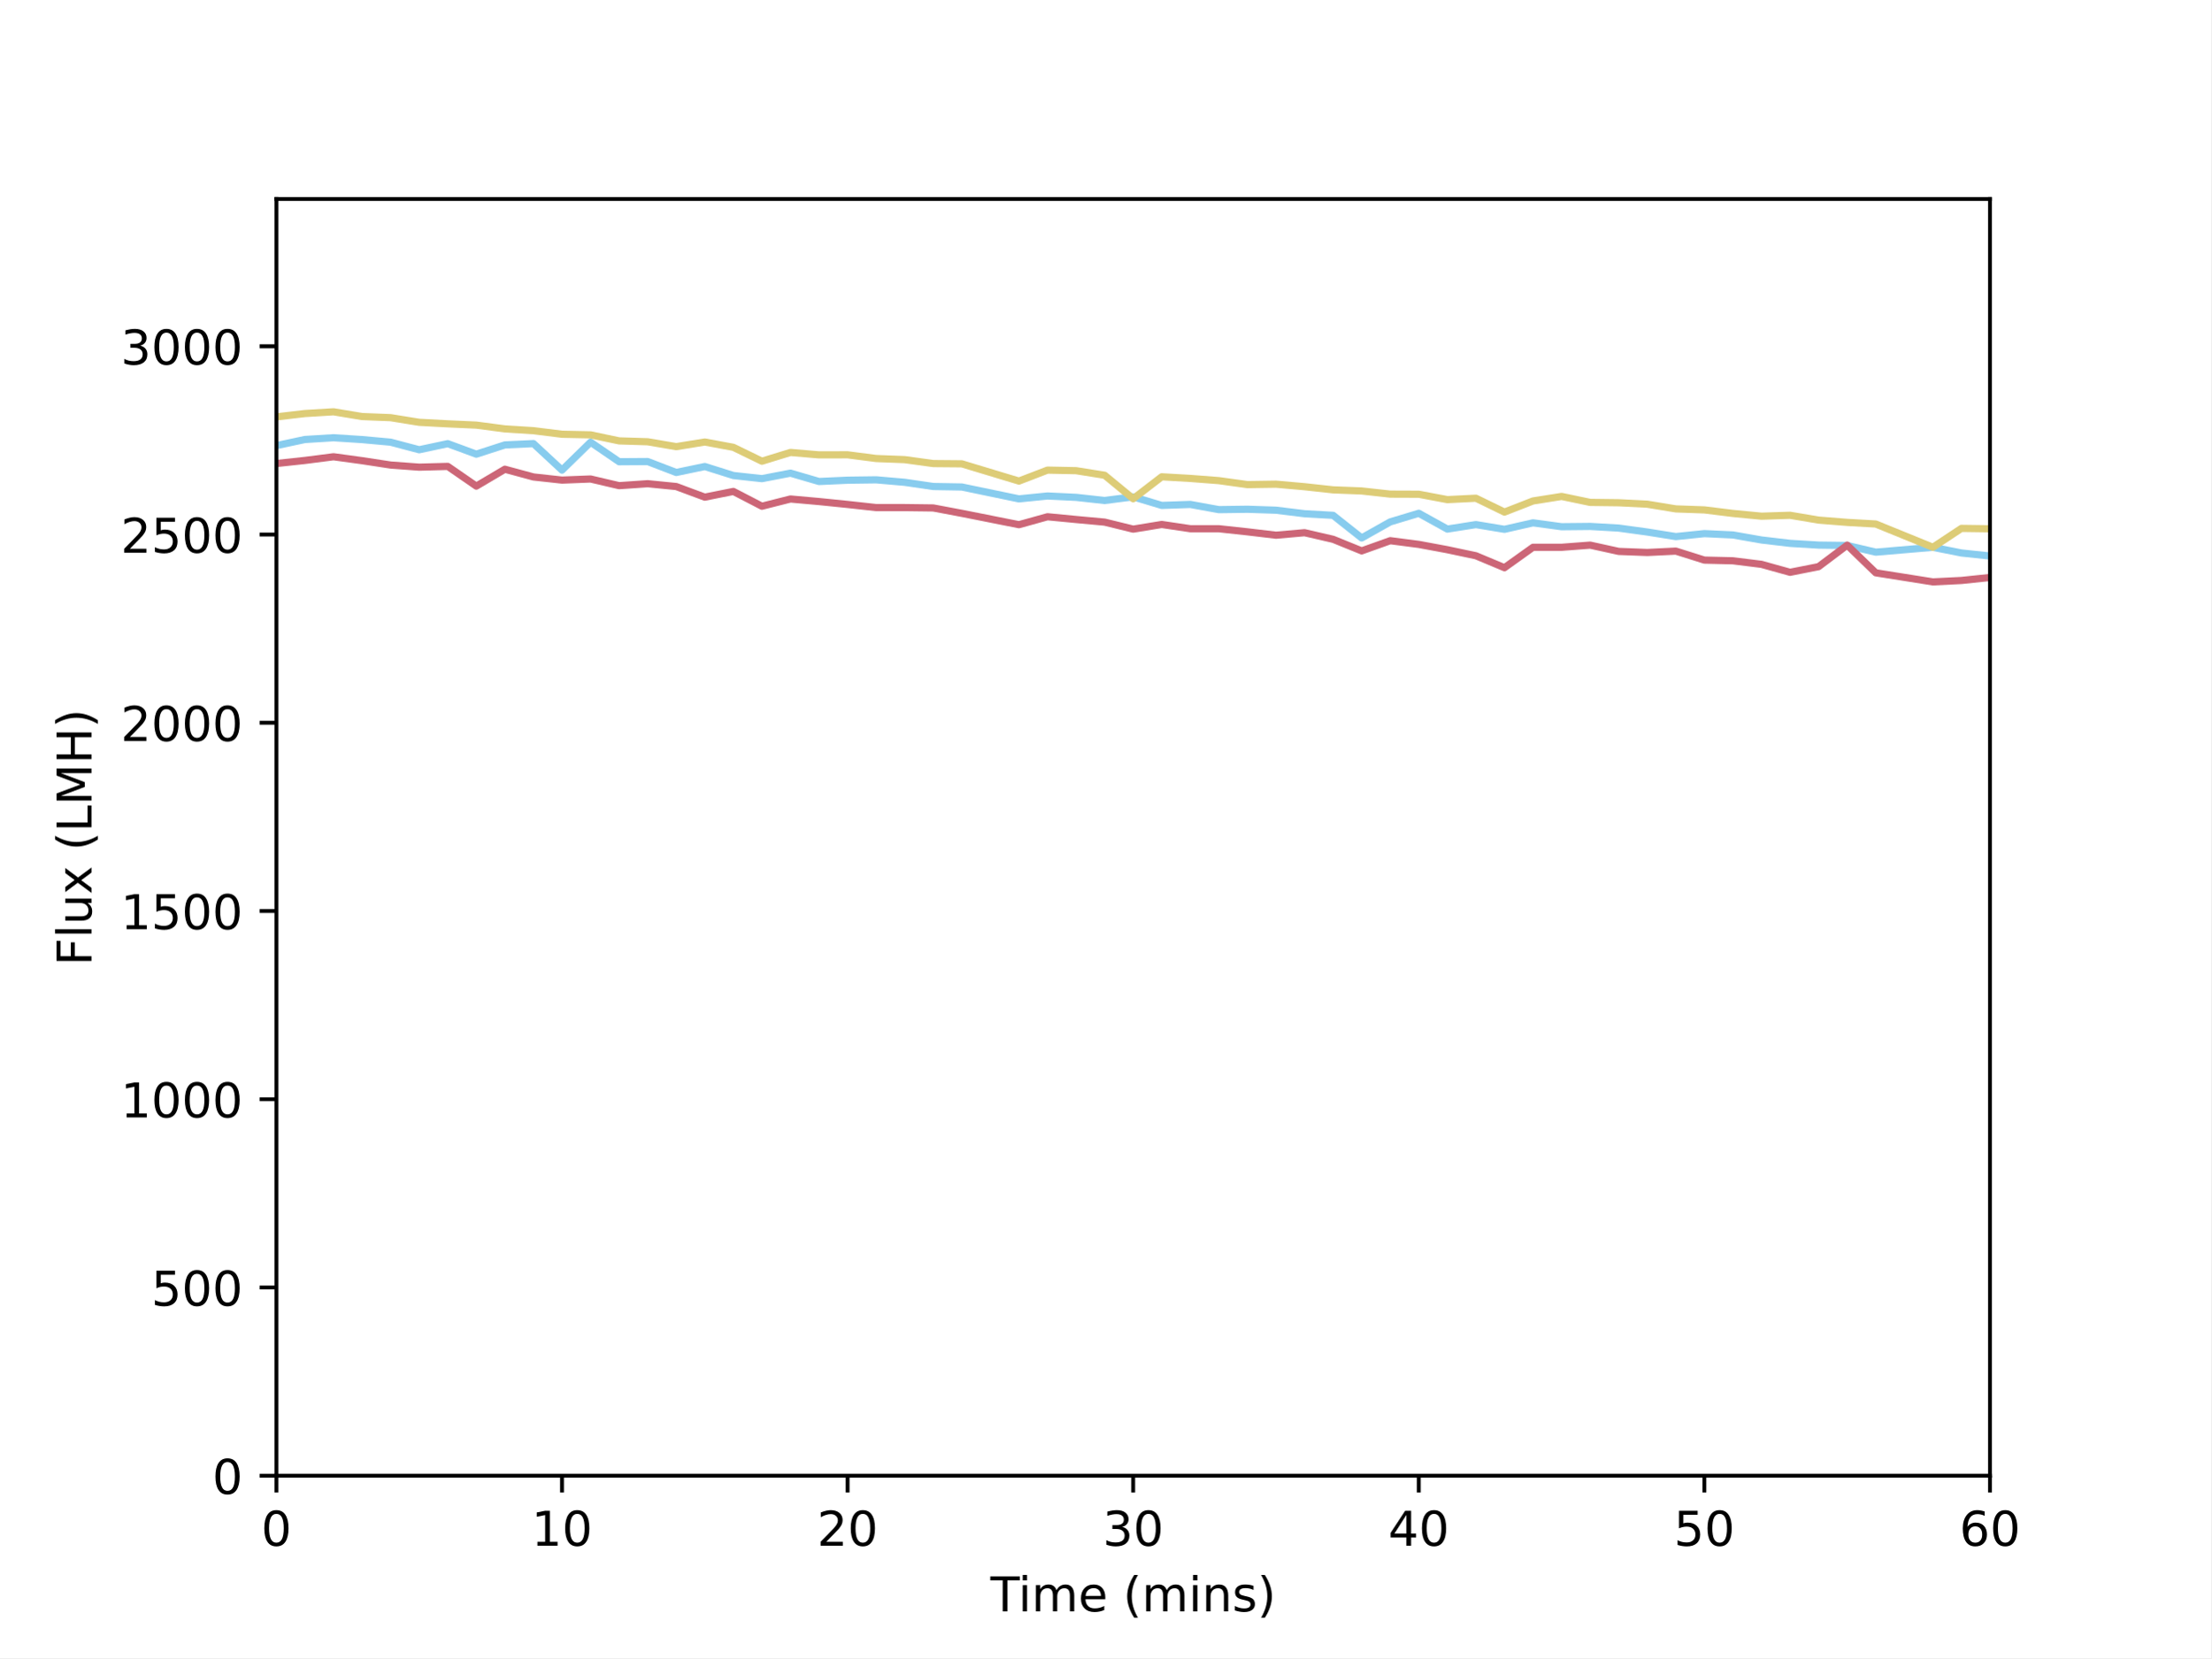
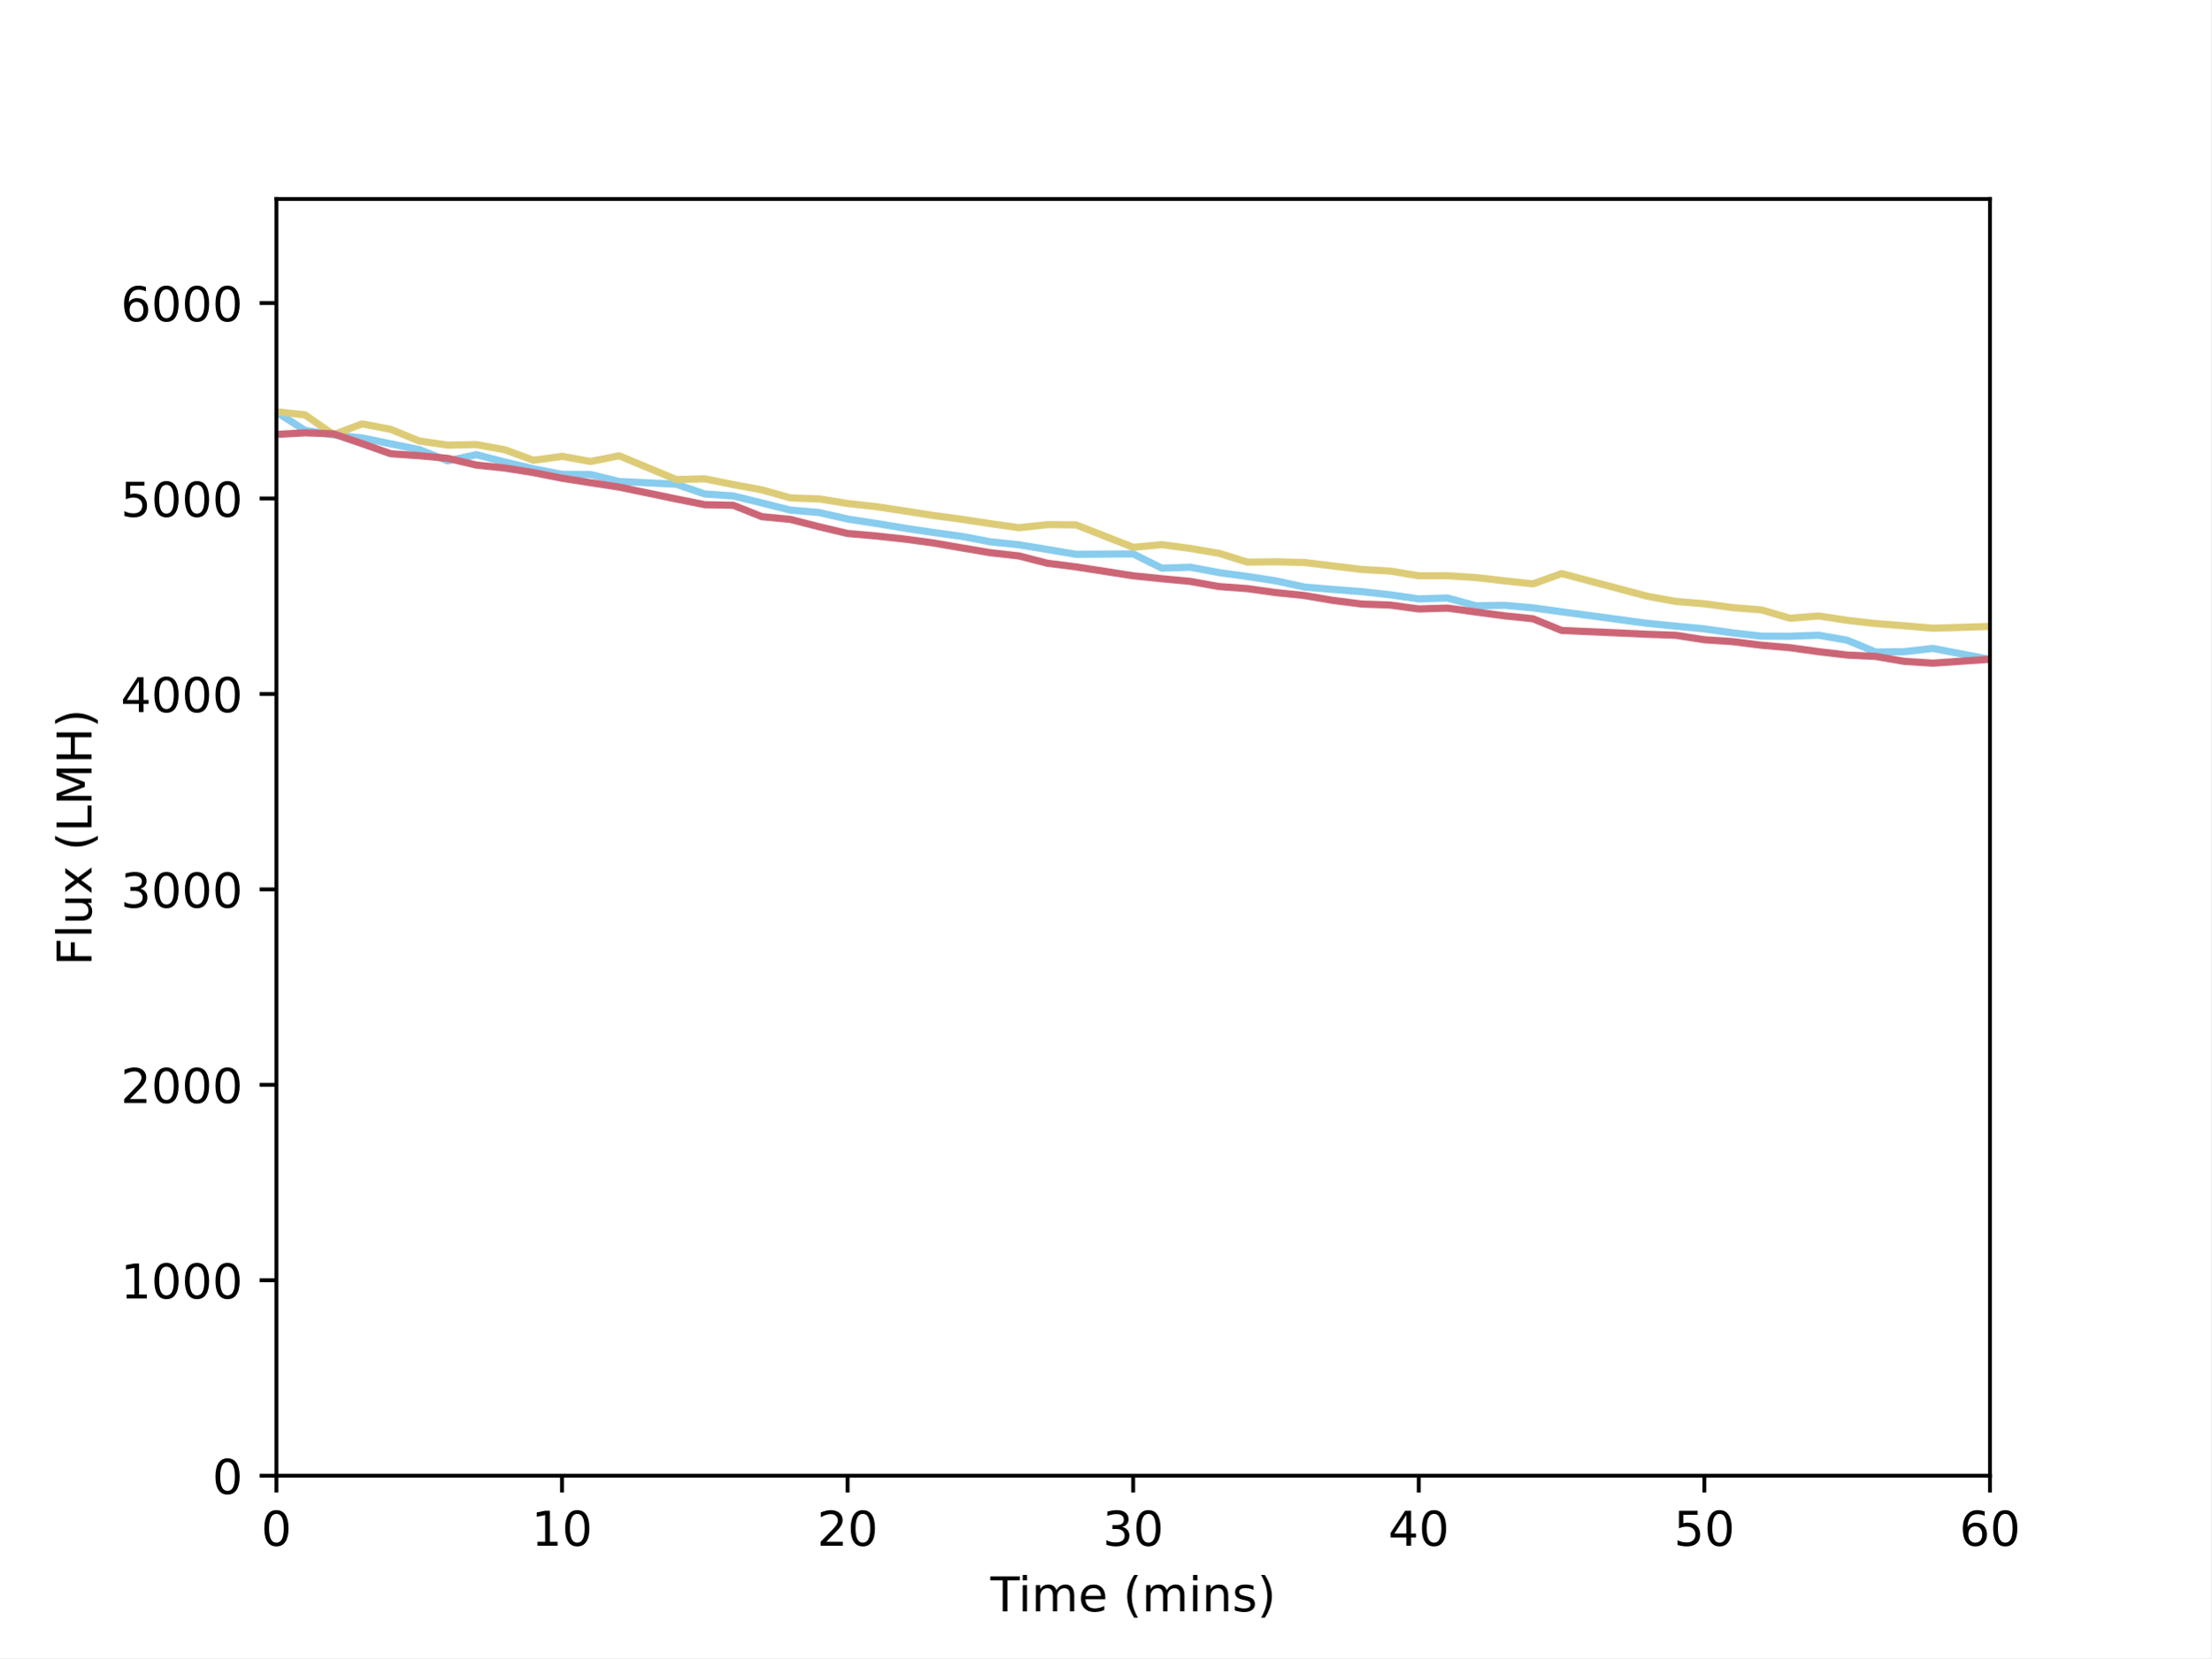
<svg xmlns="http://www.w3.org/2000/svg" xmlns:xlink="http://www.w3.org/1999/xlink" width="460.8pt" height="345.6pt" viewBox="0 0 460.8 345.6" version="1.1">
  <defs>
    <style type="text/css">*{stroke-linejoin: round; stroke-linecap: butt}</style>
  </defs>
  <g id="figure_1">
    <g id="patch_1">
      <path d="M 0 345.6  L 460.8 345.6  L 460.8 0  L 0 0  z " style="fill: #ffffff" />
    </g>
    <g id="axes_1">
      <g id="patch_2">
        <path d="M 57.6 307.584  L 414.72 307.584  L 414.72 41.472  L 57.6 41.472  z " style="fill: #ffffff" />
      </g>
      <g id="matplotlib.axis_1">
        <g id="xtick_1">
          <g id="line2d_1">
            <defs>
-               <path id="m0965aaa5e4" d="M 0 0  L 0 3.5  " style="stroke: #000000; stroke-width: 0.8" />
+               <path id="me47aa50347" d="M 0 0  L 0 3.5  " style="stroke: #000000; stroke-width: 0.8" />
            </defs>
            <g>
-               <use xlink:href="#m0965aaa5e4" x="57.6" y="307.584" style="stroke: #000000; stroke-width: 0.8" />
+               <use xlink:href="#me47aa50347" x="57.6" y="307.584" style="stroke: #000000; stroke-width: 0.8" />
            </g>
          </g>
          <g id="text_1">
            <g transform="translate(54.41875 322.1824) scale(0.1 -0.1)">
              <defs>
                <path id="DejaVuSans-30" d="M 2034 4250  Q 1547 4250 1301 3770  Q 1056 3291 1056 2328  Q 1056 1369 1301 889  Q 1547 409 2034 409  Q 2525 409 2770 889  Q 3016 1369 3016 2328  Q 3016 3291 2770 3770  Q 2525 4250 2034 4250  z M 2034 4750  Q 2819 4750 3233 4129  Q 3647 3509 3647 2328  Q 3647 1150 3233 529  Q 2819 -91 2034 -91  Q 1250 -91 836 529  Q 422 1150 422 2328  Q 422 3509 836 4129  Q 1250 4750 2034 4750  z " transform="scale(0.015625)" />
              </defs>
              <use xlink:href="#DejaVuSans-30" />
            </g>
          </g>
        </g>
        <g id="xtick_2">
          <g id="line2d_2">
            <g>
-               <use xlink:href="#m0965aaa5e4" x="117.12" y="307.584" style="stroke: #000000; stroke-width: 0.8" />
+               <use xlink:href="#me47aa50347" x="117.12" y="307.584" style="stroke: #000000; stroke-width: 0.8" />
            </g>
          </g>
          <g id="text_2">
            <g transform="translate(110.7575 322.1824) scale(0.1 -0.1)">
              <defs>
                <path id="DejaVuSans-31" d="M 794 531  L 1825 531  L 1825 4091  L 703 3866  L 703 4441  L 1819 4666  L 2450 4666  L 2450 531  L 3481 531  L 3481 0  L 794 0  L 794 531  z " transform="scale(0.015625)" />
              </defs>
              <use xlink:href="#DejaVuSans-31" />
              <use xlink:href="#DejaVuSans-30" x="63.623" />
            </g>
          </g>
        </g>
        <g id="xtick_3">
          <g id="line2d_3">
            <g>
-               <use xlink:href="#m0965aaa5e4" x="176.64" y="307.584" style="stroke: #000000; stroke-width: 0.8" />
+               <use xlink:href="#me47aa50347" x="176.64" y="307.584" style="stroke: #000000; stroke-width: 0.8" />
            </g>
          </g>
          <g id="text_3">
            <g transform="translate(170.2775 322.1824) scale(0.1 -0.1)">
              <defs>
                <path id="DejaVuSans-32" d="M 1228 531  L 3431 531  L 3431 0  L 469 0  L 469 531  Q 828 903 1448 1529  Q 2069 2156 2228 2338  Q 2531 2678 2651 2914  Q 2772 3150 2772 3378  Q 2772 3750 2511 3984  Q 2250 4219 1831 4219  Q 1534 4219 1204 4116  Q 875 4013 500 3803  L 500 4441  Q 881 4594 1212 4672  Q 1544 4750 1819 4750  Q 2544 4750 2975 4387  Q 3406 4025 3406 3419  Q 3406 3131 3298 2873  Q 3191 2616 2906 2266  Q 2828 2175 2409 1742  Q 1991 1309 1228 531  z " transform="scale(0.015625)" />
              </defs>
              <use xlink:href="#DejaVuSans-32" />
              <use xlink:href="#DejaVuSans-30" x="63.623" />
            </g>
          </g>
        </g>
        <g id="xtick_4">
          <g id="line2d_4">
            <g>
-               <use xlink:href="#m0965aaa5e4" x="236.16" y="307.584" style="stroke: #000000; stroke-width: 0.8" />
+               <use xlink:href="#me47aa50347" x="236.16" y="307.584" style="stroke: #000000; stroke-width: 0.8" />
            </g>
          </g>
          <g id="text_4">
            <g transform="translate(229.7975 322.1824) scale(0.1 -0.1)">
              <defs>
                <path id="DejaVuSans-33" d="M 2597 2516  Q 3050 2419 3304 2112  Q 3559 1806 3559 1356  Q 3559 666 3084 287  Q 2609 -91 1734 -91  Q 1441 -91 1130 -33  Q 819 25 488 141  L 488 750  Q 750 597 1062 519  Q 1375 441 1716 441  Q 2309 441 2620 675  Q 2931 909 2931 1356  Q 2931 1769 2642 2001  Q 2353 2234 1838 2234  L 1294 2234  L 1294 2753  L 1863 2753  Q 2328 2753 2575 2939  Q 2822 3125 2822 3475  Q 2822 3834 2567 4026  Q 2313 4219 1838 4219  Q 1578 4219 1281 4162  Q 984 4106 628 3988  L 628 4550  Q 988 4650 1302 4700  Q 1616 4750 1894 4750  Q 2613 4750 3031 4423  Q 3450 4097 3450 3541  Q 3450 3153 3228 2886  Q 3006 2619 2597 2516  z " transform="scale(0.015625)" />
              </defs>
              <use xlink:href="#DejaVuSans-33" />
              <use xlink:href="#DejaVuSans-30" x="63.623" />
            </g>
          </g>
        </g>
        <g id="xtick_5">
          <g id="line2d_5">
            <g>
-               <use xlink:href="#m0965aaa5e4" x="295.68" y="307.584" style="stroke: #000000; stroke-width: 0.8" />
+               <use xlink:href="#me47aa50347" x="295.68" y="307.584" style="stroke: #000000; stroke-width: 0.8" />
            </g>
          </g>
          <g id="text_5">
            <g transform="translate(289.3175 322.1824) scale(0.1 -0.1)">
              <defs>
                <path id="DejaVuSans-34" d="M 2419 4116  L 825 1625  L 2419 1625  L 2419 4116  z M 2253 4666  L 3047 4666  L 3047 1625  L 3713 1625  L 3713 1100  L 3047 1100  L 3047 0  L 2419 0  L 2419 1100  L 313 1100  L 313 1709  L 2253 4666  z " transform="scale(0.015625)" />
              </defs>
              <use xlink:href="#DejaVuSans-34" />
              <use xlink:href="#DejaVuSans-30" x="63.623" />
            </g>
          </g>
        </g>
        <g id="xtick_6">
          <g id="line2d_6">
            <g>
-               <use xlink:href="#m0965aaa5e4" x="355.2" y="307.584" style="stroke: #000000; stroke-width: 0.8" />
+               <use xlink:href="#me47aa50347" x="355.2" y="307.584" style="stroke: #000000; stroke-width: 0.8" />
            </g>
          </g>
          <g id="text_6">
            <g transform="translate(348.8375 322.1824) scale(0.1 -0.1)">
              <defs>
                <path id="DejaVuSans-35" d="M 691 4666  L 3169 4666  L 3169 4134  L 1269 4134  L 1269 2991  Q 1406 3038 1543 3061  Q 1681 3084 1819 3084  Q 2600 3084 3056 2656  Q 3513 2228 3513 1497  Q 3513 744 3044 326  Q 2575 -91 1722 -91  Q 1428 -91 1123 -41  Q 819 9 494 109  L 494 744  Q 775 591 1075 516  Q 1375 441 1709 441  Q 2250 441 2565 725  Q 2881 1009 2881 1497  Q 2881 1984 2565 2268  Q 2250 2553 1709 2553  Q 1456 2553 1204 2497  Q 953 2441 691 2322  L 691 4666  z " transform="scale(0.015625)" />
              </defs>
              <use xlink:href="#DejaVuSans-35" />
              <use xlink:href="#DejaVuSans-30" x="63.623" />
            </g>
          </g>
        </g>
        <g id="xtick_7">
          <g id="line2d_7">
            <g>
-               <use xlink:href="#m0965aaa5e4" x="414.72" y="307.584" style="stroke: #000000; stroke-width: 0.8" />
+               <use xlink:href="#me47aa50347" x="414.72" y="307.584" style="stroke: #000000; stroke-width: 0.8" />
            </g>
          </g>
          <g id="text_7">
            <g transform="translate(408.3575 322.1824) scale(0.1 -0.1)">
              <defs>
                <path id="DejaVuSans-36" d="M 2113 2584  Q 1688 2584 1439 2293  Q 1191 2003 1191 1497  Q 1191 994 1439 701  Q 1688 409 2113 409  Q 2538 409 2786 701  Q 3034 994 3034 1497  Q 3034 2003 2786 2293  Q 2538 2584 2113 2584  z M 3366 4563  L 3366 3988  Q 3128 4100 2886 4159  Q 2644 4219 2406 4219  Q 1781 4219 1451 3797  Q 1122 3375 1075 2522  Q 1259 2794 1537 2939  Q 1816 3084 2150 3084  Q 2853 3084 3261 2657  Q 3669 2231 3669 1497  Q 3669 778 3244 343  Q 2819 -91 2113 -91  Q 1303 -91 875 529  Q 447 1150 447 2328  Q 447 3434 972 4092  Q 1497 4750 2381 4750  Q 2619 4750 2861 4703  Q 3103 4656 3366 4563  z " transform="scale(0.015625)" />
              </defs>
              <use xlink:href="#DejaVuSans-36" />
              <use xlink:href="#DejaVuSans-30" x="63.623" />
            </g>
          </g>
        </g>
        <g id="text_8">
          <g transform="translate(206.403 335.8606) scale(0.1 -0.1)">
            <defs>
              <path id="DejaVuSans-54" d="M -19 4666  L 3928 4666  L 3928 4134  L 2272 4134  L 2272 0  L 1638 0  L 1638 4134  L -19 4134  L -19 4666  z " transform="scale(0.015625)" />
              <path id="DejaVuSans-69" d="M 603 3500  L 1178 3500  L 1178 0  L 603 0  L 603 3500  z M 603 4863  L 1178 4863  L 1178 4134  L 603 4134  L 603 4863  z " transform="scale(0.015625)" />
              <path id="DejaVuSans-6d" d="M 3328 2828  Q 3544 3216 3844 3400  Q 4144 3584 4550 3584  Q 5097 3584 5394 3201  Q 5691 2819 5691 2113  L 5691 0  L 5113 0  L 5113 2094  Q 5113 2597 4934 2840  Q 4756 3084 4391 3084  Q 3944 3084 3684 2787  Q 3425 2491 3425 1978  L 3425 0  L 2847 0  L 2847 2094  Q 2847 2600 2669 2842  Q 2491 3084 2119 3084  Q 1678 3084 1418 2786  Q 1159 2488 1159 1978  L 1159 0  L 581 0  L 581 3500  L 1159 3500  L 1159 2956  Q 1356 3278 1631 3431  Q 1906 3584 2284 3584  Q 2666 3584 2933 3390  Q 3200 3197 3328 2828  z " transform="scale(0.015625)" />
              <path id="DejaVuSans-65" d="M 3597 1894  L 3597 1613  L 953 1613  Q 991 1019 1311 708  Q 1631 397 2203 397  Q 2534 397 2845 478  Q 3156 559 3463 722  L 3463 178  Q 3153 47 2828 -22  Q 2503 -91 2169 -91  Q 1331 -91 842 396  Q 353 884 353 1716  Q 353 2575 817 3079  Q 1281 3584 2069 3584  Q 2775 3584 3186 3129  Q 3597 2675 3597 1894  z M 3022 2063  Q 3016 2534 2758 2815  Q 2500 3097 2075 3097  Q 1594 3097 1305 2825  Q 1016 2553 972 2059  L 3022 2063  z " transform="scale(0.015625)" />
              <path id="DejaVuSans-20" transform="scale(0.015625)" />
              <path id="DejaVuSans-28" d="M 1984 4856  Q 1566 4138 1362 3434  Q 1159 2731 1159 2009  Q 1159 1288 1364 580  Q 1569 -128 1984 -844  L 1484 -844  Q 1016 -109 783 600  Q 550 1309 550 2009  Q 550 2706 781 3412  Q 1013 4119 1484 4856  L 1984 4856  z " transform="scale(0.015625)" />
              <path id="DejaVuSans-6e" d="M 3513 2113  L 3513 0  L 2938 0  L 2938 2094  Q 2938 2591 2744 2837  Q 2550 3084 2163 3084  Q 1697 3084 1428 2787  Q 1159 2491 1159 1978  L 1159 0  L 581 0  L 581 3500  L 1159 3500  L 1159 2956  Q 1366 3272 1645 3428  Q 1925 3584 2291 3584  Q 2894 3584 3203 3211  Q 3513 2838 3513 2113  z " transform="scale(0.015625)" />
              <path id="DejaVuSans-73" d="M 2834 3397  L 2834 2853  Q 2591 2978 2328 3040  Q 2066 3103 1784 3103  Q 1356 3103 1142 2972  Q 928 2841 928 2578  Q 928 2378 1081 2264  Q 1234 2150 1697 2047  L 1894 2003  Q 2506 1872 2764 1633  Q 3022 1394 3022 966  Q 3022 478 2636 193  Q 2250 -91 1575 -91  Q 1294 -91 989 -36  Q 684 19 347 128  L 347 722  Q 666 556 975 473  Q 1284 391 1588 391  Q 1994 391 2212 530  Q 2431 669 2431 922  Q 2431 1156 2273 1281  Q 2116 1406 1581 1522  L 1381 1569  Q 847 1681 609 1914  Q 372 2147 372 2553  Q 372 3047 722 3315  Q 1072 3584 1716 3584  Q 2034 3584 2315 3537  Q 2597 3491 2834 3397  z " transform="scale(0.015625)" />
              <path id="DejaVuSans-29" d="M 513 4856  L 1013 4856  Q 1481 4119 1714 3412  Q 1947 2706 1947 2009  Q 1947 1309 1714 600  Q 1481 -109 1013 -844  L 513 -844  Q 928 -128 1133 580  Q 1338 1288 1338 2009  Q 1338 2731 1133 3434  Q 928 4138 513 4856  z " transform="scale(0.015625)" />
            </defs>
            <use xlink:href="#DejaVuSans-54" />
            <use xlink:href="#DejaVuSans-69" x="57.959" />
            <use xlink:href="#DejaVuSans-6d" x="85.742" />
            <use xlink:href="#DejaVuSans-65" x="183.154" />
            <use xlink:href="#DejaVuSans-20" x="244.678" />
            <use xlink:href="#DejaVuSans-28" x="276.465" />
            <use xlink:href="#DejaVuSans-6d" x="315.479" />
            <use xlink:href="#DejaVuSans-69" x="412.891" />
            <use xlink:href="#DejaVuSans-6e" x="440.674" />
            <use xlink:href="#DejaVuSans-73" x="504.053" />
            <use xlink:href="#DejaVuSans-29" x="556.152" />
          </g>
        </g>
      </g>
      <g id="matplotlib.axis_2">
        <g id="ytick_1">
          <g id="line2d_8">
            <defs>
-               <path id="mebaeb05e7d" d="M 0 0  L -3.5 0  " style="stroke: #000000; stroke-width: 0.8" />
+               <path id="mb1e55cb5a7" d="M 0 0  L -3.5 0  " style="stroke: #000000; stroke-width: 0.8" />
            </defs>
            <g>
-               <use xlink:href="#mebaeb05e7d" x="57.6" y="307.584" style="stroke: #000000; stroke-width: 0.8" />
+               <use xlink:href="#mb1e55cb5a7" x="57.6" y="307.584" style="stroke: #000000; stroke-width: 0.8" />
            </g>
          </g>
          <g id="text_9">
            <g transform="translate(44.2375 311.3832) scale(0.1 -0.1)">
              <use xlink:href="#DejaVuSans-30" />
            </g>
          </g>
        </g>
        <g id="ytick_2">
          <g id="line2d_9">
            <g>
-               <use xlink:href="#mebaeb05e7d" x="57.6" y="268.348" style="stroke: #000000; stroke-width: 0.8" />
+               <use xlink:href="#mb1e55cb5a7" x="57.6" y="266.846" style="stroke: #000000; stroke-width: 0.8" />
            </g>
          </g>
          <g id="text_10">
-             <g transform="translate(31.5125 272.1472) scale(0.1 -0.1)">
-               <use xlink:href="#DejaVuSans-35" />
-               <use xlink:href="#DejaVuSans-30" x="63.623" />
-               <use xlink:href="#DejaVuSans-30" x="127.246" />
+             <g transform="translate(25.15 270.645) scale(0.1 -0.1)">
+               <use xlink:href="#DejaVuSans-31" />
+               <use xlink:href="#DejaVuSans-30" x="63.623" />
+               <use xlink:href="#DejaVuSans-30" x="127.246" />
+               <use xlink:href="#DejaVuSans-30" x="190.869" />
            </g>
          </g>
        </g>
        <g id="ytick_3">
          <g id="line2d_10">
            <g>
-               <use xlink:href="#mebaeb05e7d" x="57.6" y="229.112" style="stroke: #000000; stroke-width: 0.8" />
+               <use xlink:href="#mb1e55cb5a7" x="57.6" y="226.107" style="stroke: #000000; stroke-width: 0.8" />
            </g>
          </g>
          <g id="text_11">
-             <g transform="translate(25.15 232.9112) scale(0.1 -0.1)">
-               <use xlink:href="#DejaVuSans-31" />
+             <g transform="translate(25.15 229.9067) scale(0.1 -0.1)">
+               <use xlink:href="#DejaVuSans-32" />
              <use xlink:href="#DejaVuSans-30" x="63.623" />
              <use xlink:href="#DejaVuSans-30" x="127.246" />
              <use xlink:href="#DejaVuSans-30" x="190.869" />
            </g>
          </g>
        </g>
        <g id="ytick_4">
          <g id="line2d_11">
            <g>
-               <use xlink:href="#mebaeb05e7d" x="57.6" y="189.876" style="stroke: #000000; stroke-width: 0.8" />
+               <use xlink:href="#mb1e55cb5a7" x="57.6" y="185.369" style="stroke: #000000; stroke-width: 0.8" />
            </g>
          </g>
          <g id="text_12">
-             <g transform="translate(25.15 193.6752) scale(0.1 -0.1)">
-               <use xlink:href="#DejaVuSans-31" />
-               <use xlink:href="#DejaVuSans-35" x="63.623" />
+             <g transform="translate(25.15 189.1684) scale(0.1 -0.1)">
+               <use xlink:href="#DejaVuSans-33" />
+               <use xlink:href="#DejaVuSans-30" x="63.623" />
              <use xlink:href="#DejaVuSans-30" x="127.246" />
              <use xlink:href="#DejaVuSans-30" x="190.869" />
            </g>
          </g>
        </g>
        <g id="ytick_5">
          <g id="line2d_12">
            <g>
-               <use xlink:href="#mebaeb05e7d" x="57.6" y="150.64" style="stroke: #000000; stroke-width: 0.8" />
+               <use xlink:href="#mb1e55cb5a7" x="57.6" y="144.631" style="stroke: #000000; stroke-width: 0.8" />
            </g>
          </g>
          <g id="text_13">
-             <g transform="translate(25.15 154.4392) scale(0.1 -0.1)">
-               <use xlink:href="#DejaVuSans-32" />
+             <g transform="translate(25.15 148.4302) scale(0.1 -0.1)">
+               <use xlink:href="#DejaVuSans-34" />
              <use xlink:href="#DejaVuSans-30" x="63.623" />
              <use xlink:href="#DejaVuSans-30" x="127.246" />
              <use xlink:href="#DejaVuSans-30" x="190.869" />
            </g>
          </g>
        </g>
        <g id="ytick_6">
          <g id="line2d_13">
            <g>
-               <use xlink:href="#mebaeb05e7d" x="57.6" y="111.404" style="stroke: #000000; stroke-width: 0.8" />
+               <use xlink:href="#mb1e55cb5a7" x="57.6" y="103.893" style="stroke: #000000; stroke-width: 0.8" />
            </g>
          </g>
          <g id="text_14">
-             <g transform="translate(25.15 115.2032) scale(0.1 -0.1)">
-               <use xlink:href="#DejaVuSans-32" />
-               <use xlink:href="#DejaVuSans-35" x="63.623" />
+             <g transform="translate(25.15 107.6919) scale(0.1 -0.1)">
+               <use xlink:href="#DejaVuSans-35" />
+               <use xlink:href="#DejaVuSans-30" x="63.623" />
              <use xlink:href="#DejaVuSans-30" x="127.246" />
              <use xlink:href="#DejaVuSans-30" x="190.869" />
            </g>
          </g>
        </g>
        <g id="ytick_7">
          <g id="line2d_14">
            <g>
-               <use xlink:href="#mebaeb05e7d" x="57.6" y="72.168" style="stroke: #000000; stroke-width: 0.8" />
+               <use xlink:href="#mb1e55cb5a7" x="57.6" y="63.154" style="stroke: #000000; stroke-width: 0.8" />
            </g>
          </g>
          <g id="text_15">
-             <g transform="translate(25.15 75.96723) scale(0.1 -0.1)">
-               <use xlink:href="#DejaVuSans-33" />
+             <g transform="translate(25.15 66.95365) scale(0.1 -0.1)">
+               <use xlink:href="#DejaVuSans-36" />
              <use xlink:href="#DejaVuSans-30" x="63.623" />
              <use xlink:href="#DejaVuSans-30" x="127.246" />
              <use xlink:href="#DejaVuSans-30" x="190.869" />
            </g>
          </g>
        </g>
        <g id="text_16">
          <g transform="translate(19.07031 201.2717) rotate(-90) scale(0.1 -0.1)">
            <defs>
              <path id="DejaVuSans-46" d="M 628 4666  L 3309 4666  L 3309 4134  L 1259 4134  L 1259 2759  L 3109 2759  L 3109 2228  L 1259 2228  L 1259 0  L 628 0  L 628 4666  z " transform="scale(0.015625)" />
              <path id="DejaVuSans-6c" d="M 603 4863  L 1178 4863  L 1178 0  L 603 0  L 603 4863  z " transform="scale(0.015625)" />
              <path id="DejaVuSans-75" d="M 544 1381  L 544 3500  L 1119 3500  L 1119 1403  Q 1119 906 1312 657  Q 1506 409 1894 409  Q 2359 409 2629 706  Q 2900 1003 2900 1516  L 2900 3500  L 3475 3500  L 3475 0  L 2900 0  L 2900 538  Q 2691 219 2414 64  Q 2138 -91 1772 -91  Q 1169 -91 856 284  Q 544 659 544 1381  z M 1991 3584  L 1991 3584  z " transform="scale(0.015625)" />
              <path id="DejaVuSans-78" d="M 3513 3500  L 2247 1797  L 3578 0  L 2900 0  L 1881 1375  L 863 0  L 184 0  L 1544 1831  L 300 3500  L 978 3500  L 1906 2253  L 2834 3500  L 3513 3500  z " transform="scale(0.015625)" />
              <path id="DejaVuSans-4c" d="M 628 4666  L 1259 4666  L 1259 531  L 3531 531  L 3531 0  L 628 0  L 628 4666  z " transform="scale(0.015625)" />
              <path id="DejaVuSans-4d" d="M 628 4666  L 1569 4666  L 2759 1491  L 3956 4666  L 4897 4666  L 4897 0  L 4281 0  L 4281 4097  L 3078 897  L 2444 897  L 1241 4097  L 1241 0  L 628 0  L 628 4666  z " transform="scale(0.015625)" />
              <path id="DejaVuSans-48" d="M 628 4666  L 1259 4666  L 1259 2753  L 3553 2753  L 3553 4666  L 4184 4666  L 4184 0  L 3553 0  L 3553 2222  L 1259 2222  L 1259 0  L 628 0  L 628 4666  z " transform="scale(0.015625)" />
            </defs>
            <use xlink:href="#DejaVuSans-46" />
            <use xlink:href="#DejaVuSans-6c" x="57.52" />
            <use xlink:href="#DejaVuSans-75" x="85.303" />
            <use xlink:href="#DejaVuSans-78" x="148.682" />
            <use xlink:href="#DejaVuSans-20" x="207.861" />
            <use xlink:href="#DejaVuSans-28" x="239.648" />
            <use xlink:href="#DejaVuSans-4c" x="278.662" />
            <use xlink:href="#DejaVuSans-4d" x="334.375" />
            <use xlink:href="#DejaVuSans-48" x="420.654" />
            <use xlink:href="#DejaVuSans-29" x="495.85" />
          </g>
        </g>
      </g>
      <g id="line2d_15">
-         <path d="M 57.6 92.872  L 63.552 91.6  L 69.504 91.232  L 75.456 91.618  L 81.408 92.161  L 87.36 93.74  L 93.312 92.467  L 99.264 94.658  L 105.216 92.732  L 111.168 92.453  L 117.12 97.983  L 123.072 92.166  L 129.024 96.236  L 134.976 96.195  L 140.928 98.477  L 146.88 97.23  L 152.832 99.105  L 158.784 99.761  L 164.736 98.613  L 170.688 100.357  L 176.64 100.088  L 182.592 100.007  L 188.544 100.523  L 194.496 101.399  L 200.448 101.501  L 212.352 103.976  L 218.304 103.376  L 224.256 103.659  L 230.208 104.317  L 236.16 103.548  L 242.112 105.341  L 248.064 105.134  L 254.016 106.222  L 259.968 106.142  L 265.92 106.339  L 271.872 107.071  L 277.824 107.409  L 283.776 112.124  L 289.728 108.774  L 295.68 106.981  L 301.632 110.272  L 307.584 109.338  L 313.536 110.322  L 319.488 108.969  L 325.44 109.782  L 331.392 109.722  L 337.344 110.065  L 343.296 110.886  L 349.248 111.836  L 355.2 111.22  L 361.152 111.498  L 367.104 112.547  L 373.056 113.247  L 379.008 113.61  L 384.96 113.691  L 390.912 115.083  L 402.816 114.071  L 408.768 115.253  L 414.72 115.886  " clip-path="url(#pd202c03ab8)" style="fill: none; stroke: #88ccee; stroke-width: 1.5; stroke-linecap: square" />
+         <path d="M 57.6 85.885  L 63.552 89.701  L 69.504 90.656  L 75.456 91.27  L 81.408 92.504  L 87.36 93.699  L 93.312 96.051  L 99.264 94.763  L 105.216 96.3  L 111.168 97.707  L 117.12 98.86  L 123.072 98.901  L 129.024 100.351  L 140.928 100.922  L 146.88 102.964  L 152.832 103.369  L 158.784 104.827  L 164.736 106.324  L 170.688 106.823  L 176.64 108.178  L 182.592 109.096  L 188.544 110.081  L 194.496 110.983  L 200.448 111.793  L 206.4 112.932  L 212.352 113.546  L 218.304 114.532  L 224.256 115.526  L 236.16 115.446  L 242.112 118.416  L 248.064 118.218  L 254.016 119.341  L 259.968 120.15  L 265.92 121.073  L 271.872 122.357  L 277.824 122.855  L 283.776 123.31  L 289.728 123.977  L 295.68 124.82  L 301.632 124.641  L 307.584 126.256  L 313.536 126.157  L 319.488 126.697  L 325.44 127.516  L 343.296 129.92  L 349.248 130.516  L 355.2 131.071  L 361.152 131.925  L 367.104 132.589  L 373.056 132.611  L 379.008 132.389  L 384.96 133.441  L 390.912 135.9  L 396.864 135.825  L 402.816 135.148  L 414.72 137.433  " clip-path="url(#p348a3b604d)" style="fill: none; stroke: #88ccee; stroke-width: 1.5; stroke-linecap: square" />
      </g>
      <g id="line2d_16">
-         <path d="M 57.6 86.887  L 63.552 86.187  L 69.504 85.824  L 75.456 86.816  L 81.408 87.053  L 87.36 88.015  L 93.312 88.336  L 99.264 88.604  L 105.216 89.389  L 111.168 89.762  L 117.12 90.51  L 123.072 90.632  L 129.024 91.89  L 134.976 92.074  L 140.928 93.089  L 146.88 92.125  L 152.832 93.232  L 158.784 96.125  L 164.736 94.297  L 170.688 94.807  L 176.64 94.792  L 182.592 95.564  L 188.544 95.796  L 194.496 96.62  L 200.448 96.673  L 212.352 100.269  L 218.304 97.981  L 224.256 98.103  L 230.208 99.052  L 236.16 103.948  L 242.112 99.373  L 248.064 99.717  L 254.016 100.176  L 259.968 101.003  L 265.92 100.912  L 271.872 101.443  L 277.824 102.093  L 283.776 102.325  L 289.728 102.988  L 295.68 103.011  L 301.632 104.133  L 307.584 103.839  L 313.536 106.731  L 319.488 104.412  L 325.44 103.464  L 331.392 104.712  L 337.344 104.787  L 343.296 105.085  L 349.248 106.066  L 355.2 106.276  L 361.152 107.012  L 367.104 107.588  L 373.056 107.396  L 379.008 108.4  L 384.96 108.876  L 390.912 109.215  L 402.816 114.065  L 408.768 110.126  L 414.72 110.211  " clip-path="url(#pd202c03ab8)" style="fill: none; stroke: #ddcc77; stroke-width: 1.5; stroke-linecap: square" />
+         <path d="M 57.6 85.824  L 63.552 86.465  L 69.504 90.597  L 75.456 88.343  L 81.408 89.477  L 87.36 91.913  L 93.312 92.778  L 99.264 92.653  L 105.216 93.739  L 111.168 95.929  L 117.12 95.116  L 123.072 96.178  L 129.024 94.994  L 140.928 99.947  L 146.88 99.798  L 152.832 100.999  L 158.784 102.099  L 164.736 103.777  L 170.688 103.979  L 176.64 104.941  L 182.592 105.594  L 188.544 106.504  L 194.496 107.435  L 200.448 108.235  L 206.4 109.141  L 212.352 109.985  L 218.304 109.345  L 224.256 109.402  L 236.16 114.069  L 242.112 113.512  L 248.064 114.31  L 254.016 115.313  L 259.968 117.162  L 265.92 117.093  L 271.872 117.245  L 277.824 117.968  L 283.776 118.685  L 289.728 119.028  L 295.68 120.009  L 301.632 119.996  L 307.584 120.371  L 313.536 121.058  L 319.488 121.689  L 325.44 119.54  L 343.296 124.274  L 349.248 125.355  L 355.2 125.84  L 361.152 126.651  L 367.104 127.123  L 373.056 128.858  L 379.008 128.386  L 384.96 129.287  L 390.912 129.973  L 396.864 130.429  L 402.816 130.935  L 414.72 130.565  " clip-path="url(#p348a3b604d)" style="fill: none; stroke: #ddcc77; stroke-width: 1.5; stroke-linecap: square" />
      </g>
      <g id="line2d_17">
-         <path d="M 57.6 96.608  L 63.552 95.964  L 69.504 95.197  L 75.456 96.013  L 81.408 96.926  L 87.36 97.366  L 93.312 97.206  L 99.264 101.316  L 105.216 97.799  L 111.168 99.41  L 117.12 100.066  L 123.072 99.833  L 129.024 101.225  L 134.976 100.814  L 140.928 101.407  L 146.88 103.618  L 152.832 102.425  L 158.784 105.509  L 164.736 104.001  L 170.688 104.535  L 176.64 105.138  L 182.592 105.792  L 188.544 105.794  L 194.496 105.87  L 200.448 106.992  L 212.352 109.36  L 218.304 107.703  L 224.256 108.276  L 230.208 108.822  L 236.16 110.285  L 242.112 109.311  L 248.064 110.196  L 254.016 110.199  L 259.968 110.846  L 265.92 111.552  L 271.872 111.028  L 277.824 112.405  L 283.776 114.82  L 289.728 112.693  L 295.68 113.465  L 301.632 114.572  L 307.584 115.833  L 313.536 118.322  L 319.488 114.068  L 325.44 114.072  L 331.392 113.617  L 337.344 114.926  L 343.296 115.152  L 349.248 114.862  L 355.2 116.738  L 361.152 116.881  L 367.104 117.626  L 373.056 119.284  L 379.008 118.101  L 384.96 113.622  L 390.912 119.39  L 402.816 121.281  L 408.768 120.986  L 414.72 120.361  " clip-path="url(#pd202c03ab8)" style="fill: none; stroke: #cc6677; stroke-width: 1.5; stroke-linecap: square" />
+         <path d="M 57.6 90.544  L 63.552 90.211  L 69.504 90.422  L 75.456 92.461  L 81.408 94.563  L 87.36 94.976  L 93.312 95.53  L 99.264 96.93  L 105.216 97.55  L 111.168 98.498  L 117.12 99.676  L 123.072 100.601  L 129.024 101.524  L 140.928 103.995  L 146.88 105.192  L 152.832 105.314  L 158.784 107.691  L 164.736 108.261  L 170.688 109.784  L 176.64 111.193  L 182.592 111.71  L 188.544 112.359  L 194.496 113.162  L 200.448 114.195  L 206.4 115.201  L 212.352 115.87  L 218.304 117.404  L 224.256 118.153  L 236.16 120.011  L 242.112 120.622  L 248.064 121.178  L 254.016 122.25  L 259.968 122.686  L 265.92 123.515  L 271.872 124.126  L 277.824 125.143  L 283.776 125.899  L 289.728 126.11  L 295.68 126.923  L 301.632 126.746  L 307.584 127.554  L 313.536 128.352  L 319.488 128.972  L 325.44 131.397  L 343.296 132.198  L 349.248 132.408  L 355.2 133.345  L 361.152 133.735  L 367.104 134.485  L 373.056 135.006  L 379.008 135.825  L 384.96 136.53  L 390.912 136.822  L 396.864 137.846  L 402.816 138.221  L 414.72 137.402  " clip-path="url(#p348a3b604d)" style="fill: none; stroke: #cc6677; stroke-width: 1.5; stroke-linecap: square" />
      </g>
      <g id="patch_3">
        <path d="M 57.6 307.584  L 57.6 41.472  " style="fill: none; stroke: #000000; stroke-width: 0.8; stroke-linejoin: miter; stroke-linecap: square" />
      </g>
      <g id="patch_4">
        <path d="M 414.72 307.584  L 414.72 41.472  " style="fill: none; stroke: #000000; stroke-width: 0.8; stroke-linejoin: miter; stroke-linecap: square" />
      </g>
      <g id="patch_5">
        <path d="M 57.6 307.584  L 414.72 307.584  " style="fill: none; stroke: #000000; stroke-width: 0.8; stroke-linejoin: miter; stroke-linecap: square" />
      </g>
      <g id="patch_6">
        <path d="M 57.6 41.472  L 414.72 41.472  " style="fill: none; stroke: #000000; stroke-width: 0.8; stroke-linejoin: miter; stroke-linecap: square" />
      </g>
    </g>
  </g>
  <defs>
-     <clipPath id="pd202c03ab8">
+     <clipPath id="p348a3b604d">
      <rect x="57.6" y="41.472" width="357.12" height="266.112" />
    </clipPath>
  </defs>
</svg>
